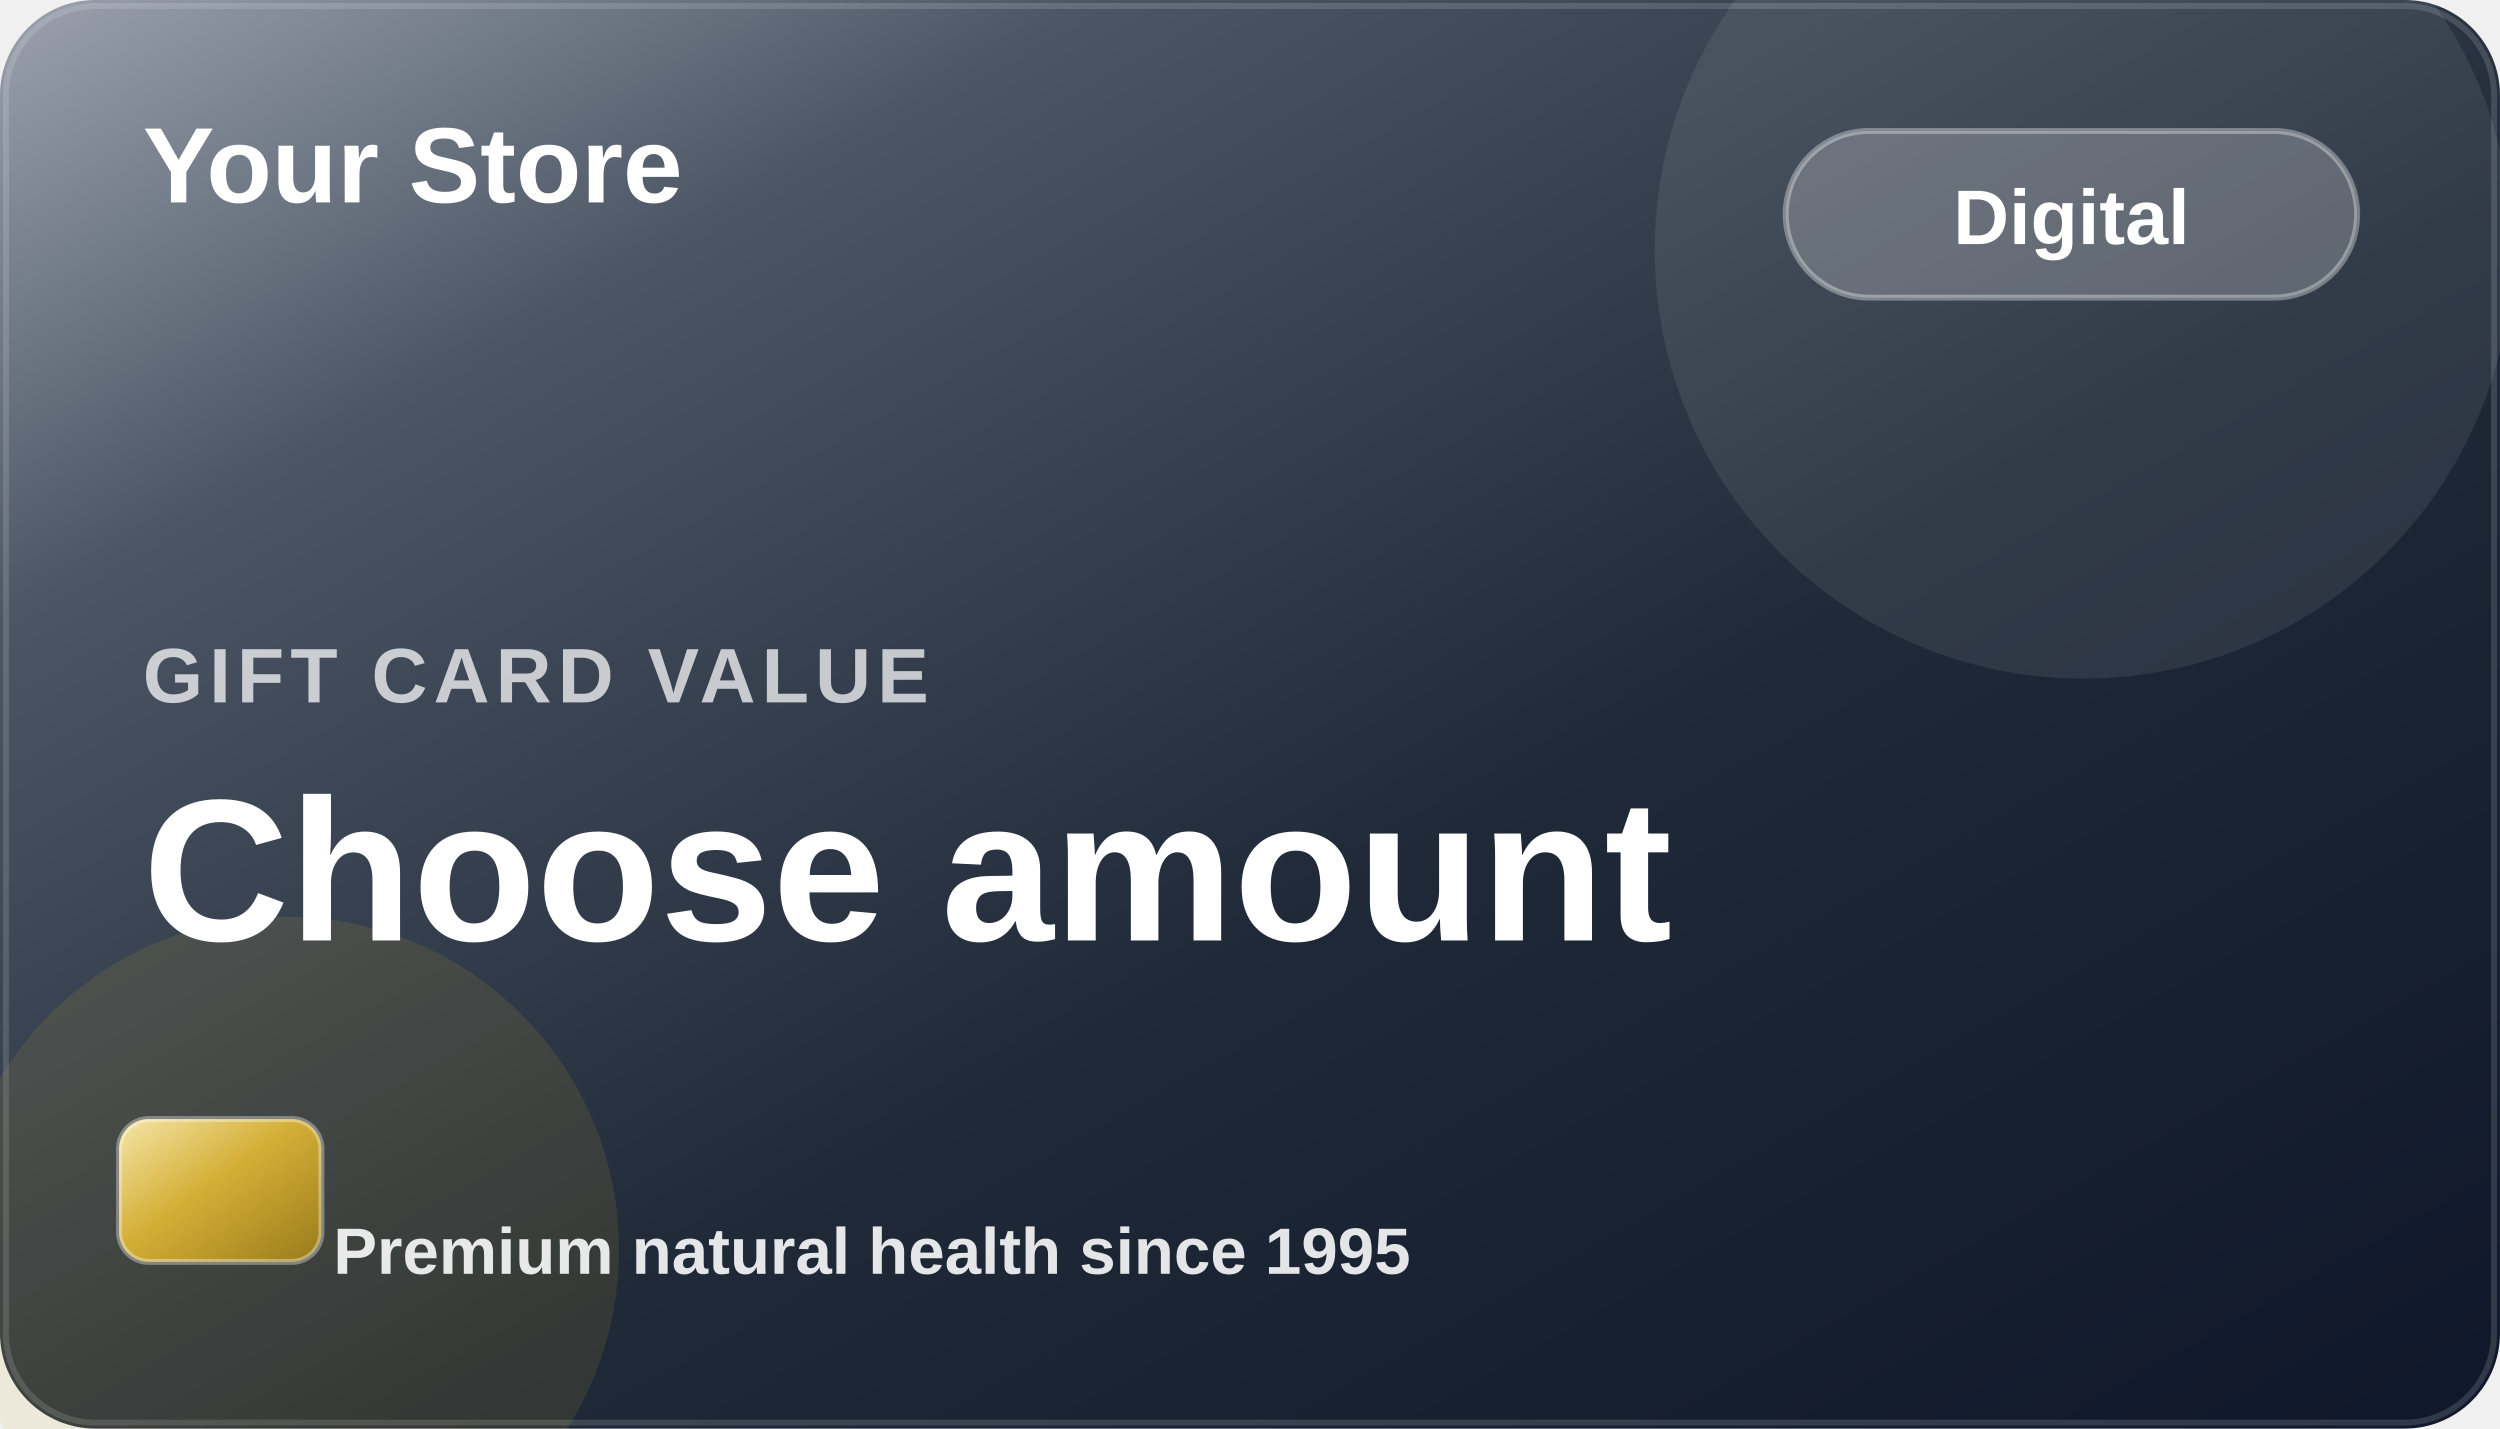
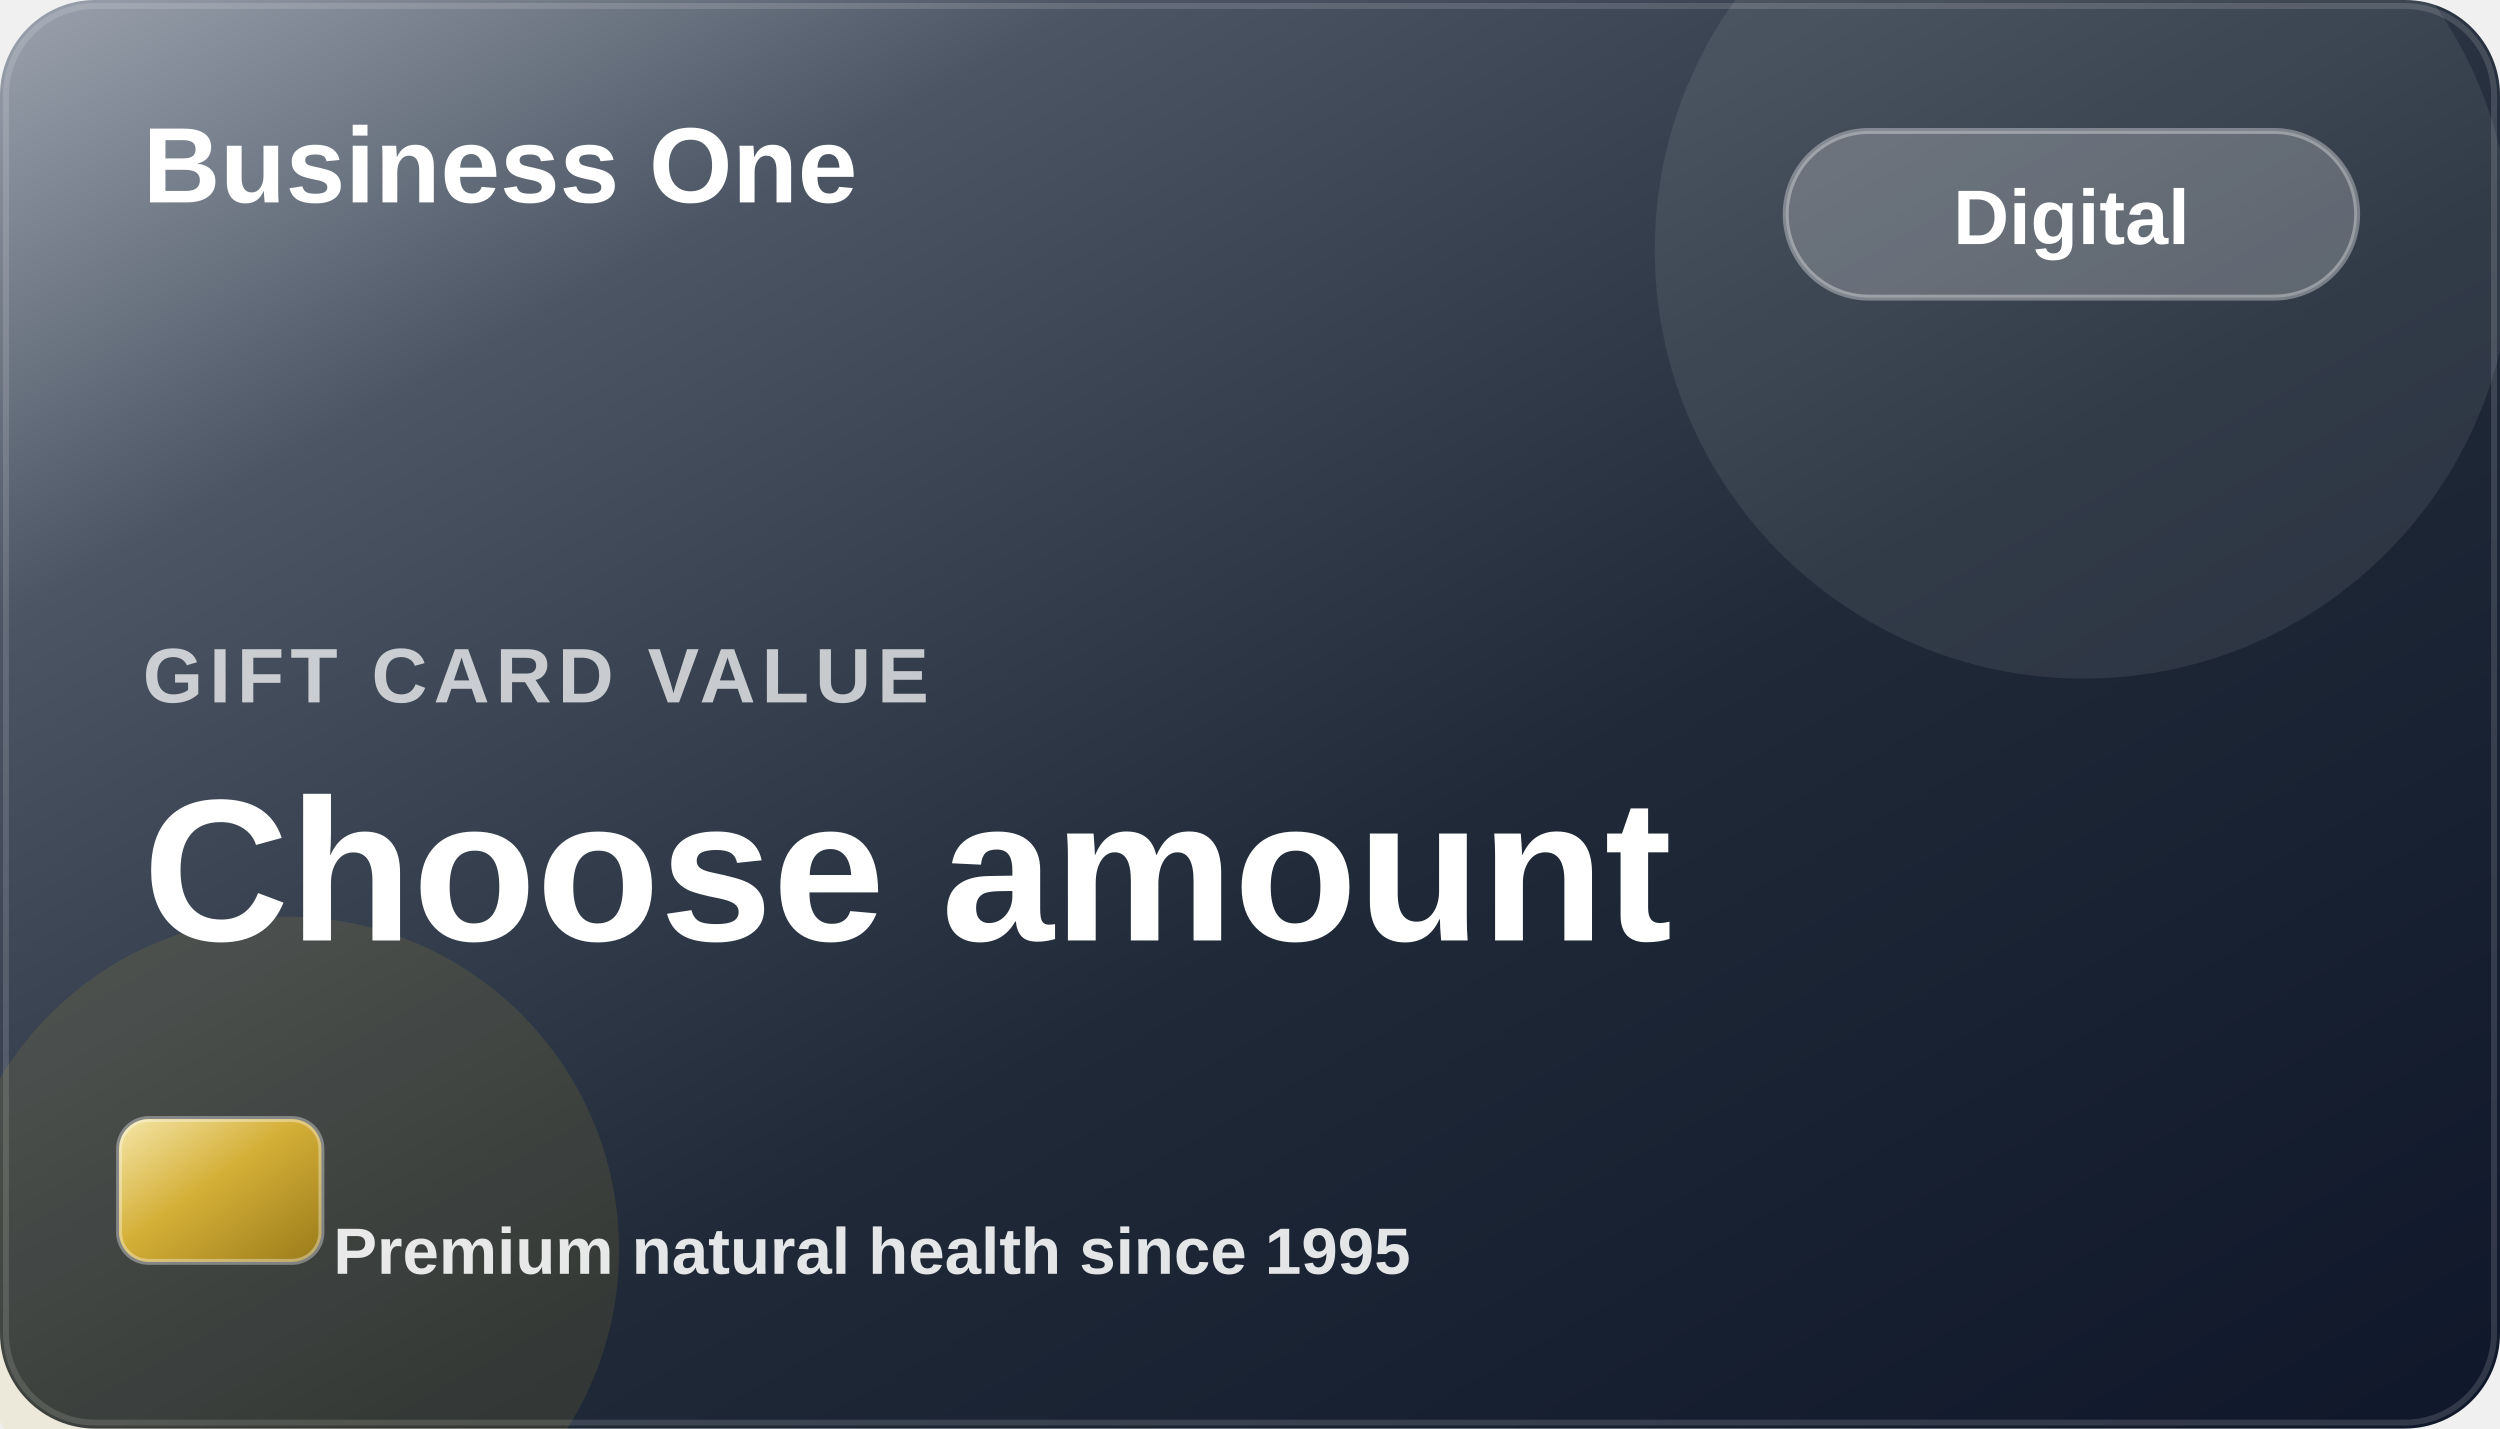
<svg xmlns="http://www.w3.org/2000/svg" viewBox="0 0 420 240" role="img" aria-label="Digital Gift Card">
  <defs>
    <linearGradient id="digital-bg" x1="0%" y1="0%" x2="100%" y2="100%">
      <stop offset="0%" stop-color="#9ca3af" />
      <stop offset="22%" stop-color="#4b5563" />
      <stop offset="58%" stop-color="#1f2937" />
      <stop offset="100%" stop-color="#0f172a" />
    </linearGradient>
    <linearGradient id="chip" x1="0%" y1="0%" x2="100%" y2="100%">
      <stop offset="0%" stop-color="#f5e6a8" />
      <stop offset="45%" stop-color="#d4af37" />
      <stop offset="100%" stop-color="#9a7b1a" />
    </linearGradient>
  </defs>
  <rect width="420" height="240" rx="16" fill="url(#digital-bg)" />
  <rect x="1" y="1" width="418" height="238" rx="15" fill="none" stroke="rgba(255,255,255,0.14)" />
  <circle cx="350" cy="42" r="72" fill="rgba(255,255,255,0.08)" />
  <circle cx="48" cy="210" r="56" fill="rgba(212,175,55,0.12)" />
  <rect x="20" y="188" width="34" height="24" rx="5" fill="url(#chip)" stroke="rgba(255,255,255,0.35)" />
-   <text x="24" y="34" fill="#ffffff" font-family="Segoe UI, Arial, sans-serif" font-size="18" font-weight="700">Your Store</text>
+   <text x="24" y="34" fill="#ffffff" font-family="Segoe UI, Arial, sans-serif" font-size="18" font-weight="700">Business One</text>
  <rect x="300" y="22" width="96" height="28" rx="14" fill="rgba(255,255,255,0.22)" stroke="rgba(255,255,255,0.34)" />
  <text x="348" y="41" fill="#ffffff" font-family="Segoe UI, Arial, sans-serif" font-size="13" font-weight="600" text-anchor="middle">Digital</text>
  <text x="24" y="118" fill="rgba(255,255,255,0.72)" font-family="Segoe UI, Arial, sans-serif" font-size="13" font-weight="600" letter-spacing="0.08em">GIFT CARD VALUE</text>
  <text x="24" y="158" fill="#ffffff" font-family="Segoe UI, Arial, sans-serif" font-size="34" font-weight="700">Choose amount</text>
  <text x="56" y="214" fill="rgba(255,255,255,0.88)" font-family="Segoe UI, Arial, sans-serif" font-size="11" font-weight="600">Premium natural health since 1995</text>
</svg>
